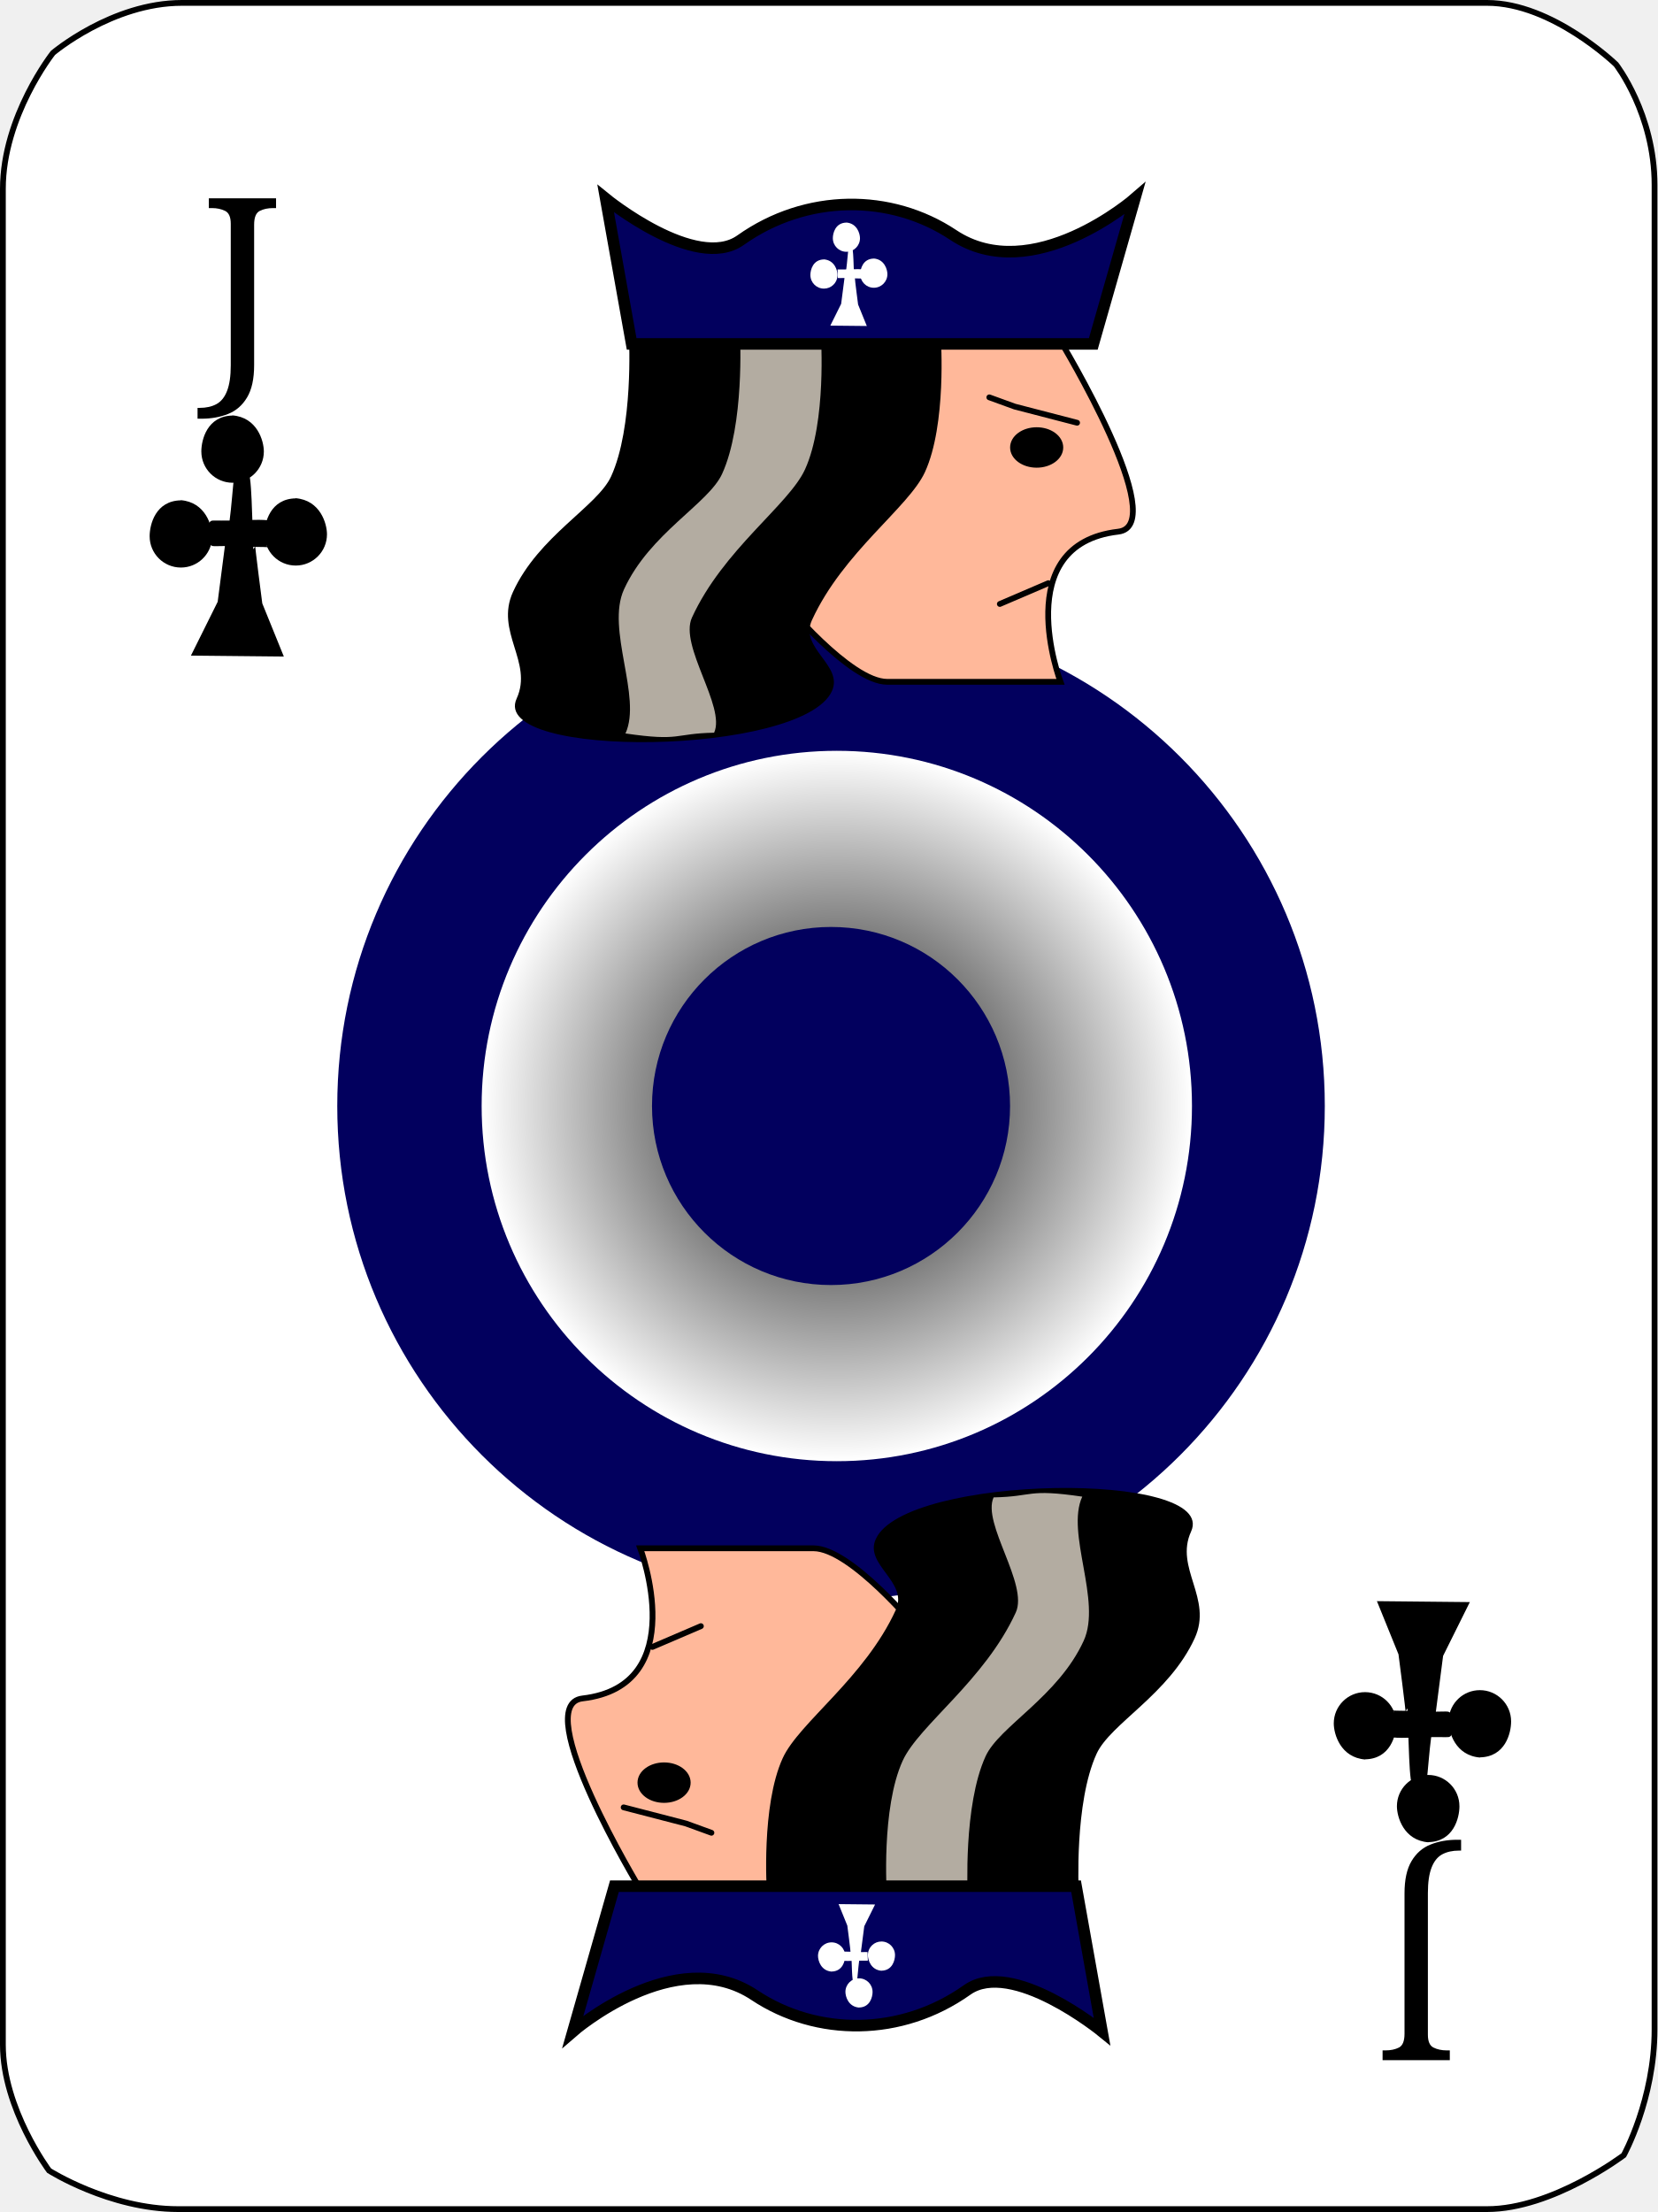
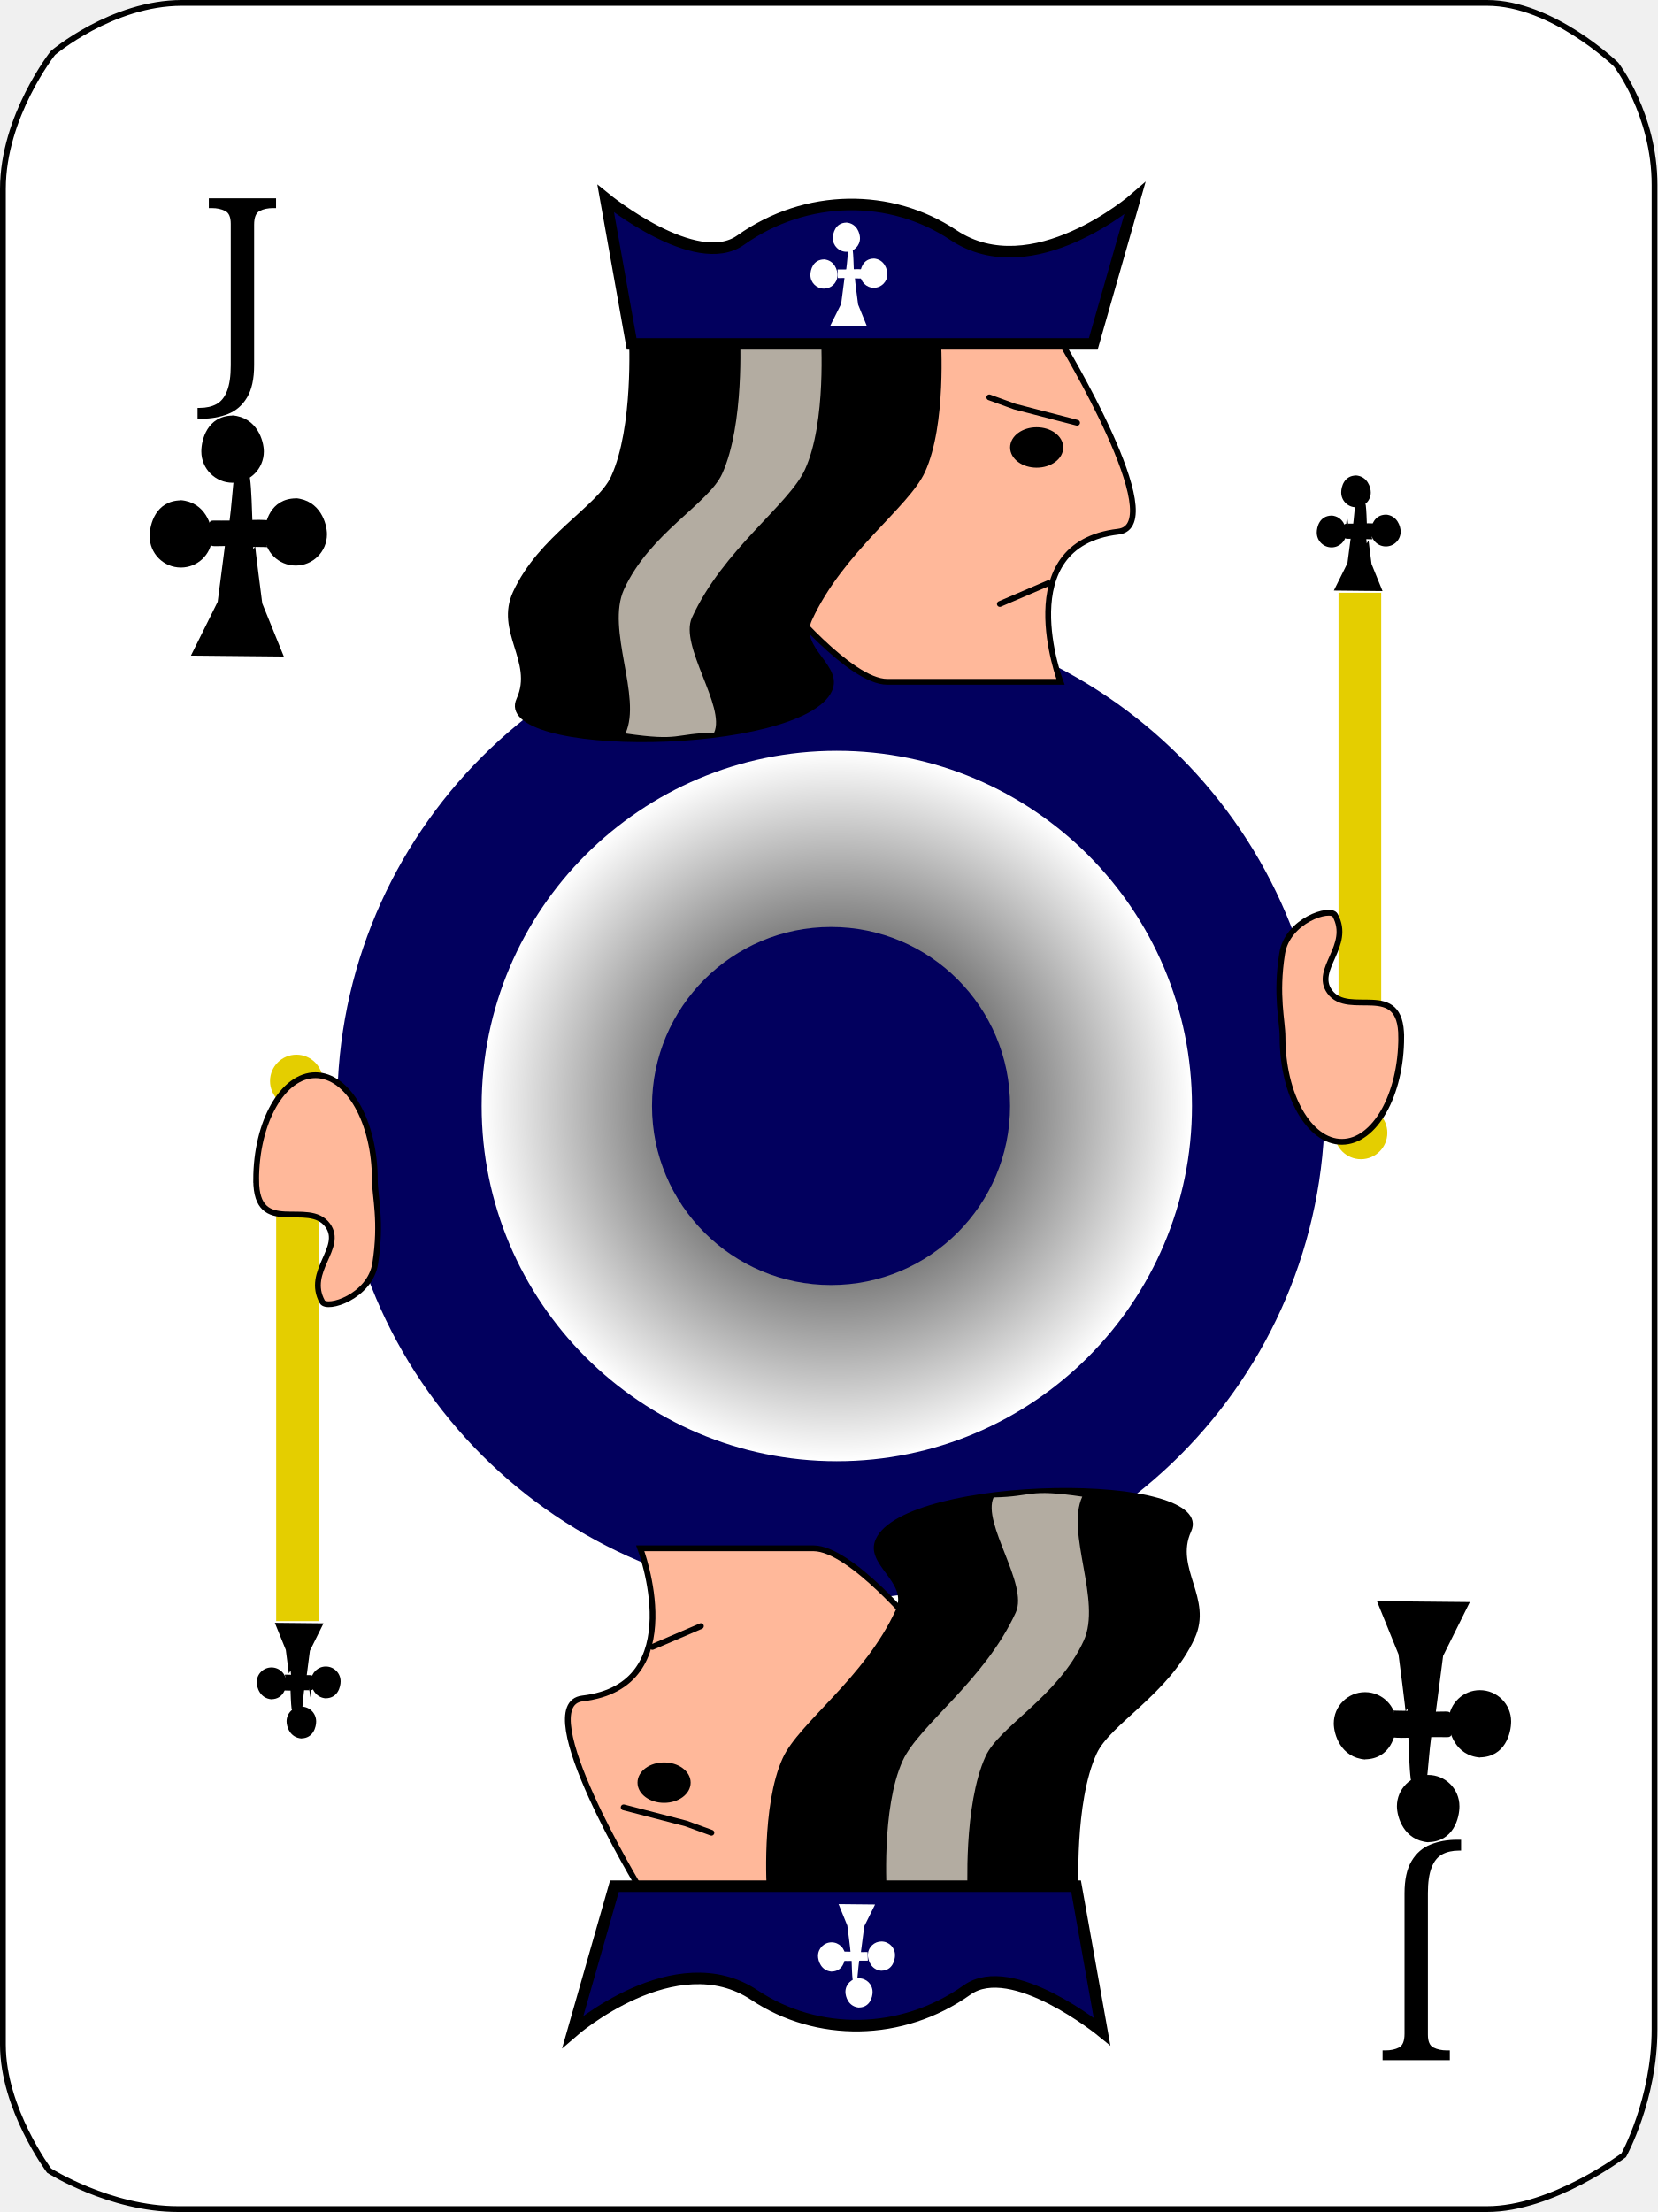
<svg xmlns="http://www.w3.org/2000/svg" version="1.1" width="143.5" height="191.5" viewBox="0,0,143.5,191.5">
  <defs>
    <radialGradient cx="240.7" cy="180" r="30.75" gradientUnits="userSpaceOnUse" id="color-1">
      <stop offset="0" stop-color="#000000" />
      <stop offset="1" stop-color="#ffffff" />
    </radialGradient>
  </defs>
  <g transform="translate(-168.25,-84.25)">
    <g data-paper-data="{&quot;isPaintingLayer&quot;:true}" fill-rule="nonzero" stroke-linejoin="miter" stroke-miterlimit="10" stroke-dasharray="" stroke-dashoffset="0" style="mix-blend-mode: normal">
      <path d="M172.5,272.167c0,0 -4,-5.345 -4,-10.9c0,-16.664 0,-97.964 0,-160.667c0,-6.283 4.333,-11.767 4.333,-11.767c0,0 5.118,-4.333 11.167,-4.333c44.1,0 96.024,0 113,0c5.659,0 11.167,5.333 11.167,5.333c0,0 3.333,4.28 3.333,10.433c0,62.312 0,141.441 0,159.667c0,6.075 -2.667,10.9 -2.667,10.9c0,0 -6.175,4.667 -11.833,4.667c-16.976,0 -69.104,0 -113.333,0c-5.919,0 -11.167,-3.333 -11.167,-3.333z" fill="#ffffff" stroke="#000000" stroke-width="0.5" stroke-linecap="butt" />
      <text transform="translate(185.5727,115.7019) scale(0.5,0.5)" font-size="40" xml:space="preserve" fill="#000000" fill-rule="nonzero" stroke="none" stroke-width="1" stroke-linecap="butt" stroke-linejoin="miter" stroke-miterlimit="10" stroke-dasharray="" stroke-dashoffset="0" font-family="Serif" font-weight="normal" text-anchor="start" style="mix-blend-mode: normal">
        <tspan x="0" dy="0">J</tspan>
      </text>
      <text transform="translate(294.5316,248.3216) rotate(-180) scale(0.5,0.5)" font-size="40" xml:space="preserve" data-paper-data="{&quot;origRot&quot;:-45}" fill="#000000" fill-rule="nonzero" stroke="none" stroke-width="1" stroke-linecap="butt" stroke-linejoin="miter" stroke-miterlimit="10" stroke-dasharray="" stroke-dashoffset="0" font-family="Serif" font-weight="normal" text-anchor="start" style="mix-blend-mode: normal">
        <tspan x="0" dy="0">J</tspan>
      </text>
      <g fill="#000000" stroke-linecap="butt">
        <path d="M185.182,140.762l2.157,-4.34c0,0 0.313,-2.449 0.665,-5.133c0.049,-0.057 -1.336,0.037 -1.327,-0.028c0.011,0.083 -0.049,-1.673 -0.054,-1.677c-0.07,-0.055 1.719,0.033 1.731,-0.053c0.205,-1.53 0.289,-3.038 0.429,-4.117c0.027,-0.206 0.836,0.079 0.864,0.285c0.129,0.951 0.165,2.662 0.211,3.819c1.398,-0.039 1.345,0.026 1.649,0.023c0.059,0.03 -0.048,1.84 -0.064,1.83c-0.038,-0.003 -0.447,-0.024 -1.359,-0.03c-0.05,0.019 0.63,5.21 0.63,5.21l1.738,4.284z" stroke="#000000" stroke-width="0.5" />
        <path d="M181.206,130.677c0,-1.021 0.513,-3.081 2.712,-3.111c0.001,0.066 0.077,1.096 0.034,1.111c-2.351,-0.01 1.993,-0.209 -0.007,-0c-0.166,-0.082 0.007,-1.058 -0.053,-1.126c2.144,0.167 2.727,2.199 2.727,3.126c0,0.065 -0.002,0.13 -0.007,0.194c-0.099,1.404 -1.27,2.513 -2.7,2.513c-1.495,0 -2.706,-1.212 -2.706,-2.706z" stroke="none" stroke-width="0" />
        <path d="M185.681,123.337c0,-1.021 0.513,-3.081 2.712,-3.111c0.001,0.066 0.077,1.096 0.034,1.111c-2.351,-0.01 1.993,-0.209 -0.007,-0c-0.166,-0.082 0.007,-1.058 -0.053,-1.126c2.144,0.167 2.727,2.199 2.727,3.126c0,1.495 -1.212,2.706 -2.706,2.706c-1.495,0 -2.706,-1.212 -2.706,-2.706z" stroke="none" stroke-width="0" />
        <path d="M191.147,130.506c0,-1.021 0.513,-3.081 2.712,-3.111c0.001,0.066 0.077,1.096 0.034,1.111c-2.351,-0.01 1.993,-0.209 -0.007,-0c-0.166,-0.082 0.007,-1.058 -0.053,-1.126c2.144,0.167 2.727,2.199 2.727,3.126c0,1.495 -1.212,2.706 -2.706,2.706c-1.495,0 -2.706,-1.212 -2.706,-2.706z" stroke="none" stroke-width="0" />
      </g>
      <g data-paper-data="{&quot;origRot&quot;:0}" fill="#000000" stroke-linecap="butt">
        <path d="M295.106,223.194l-2.157,4.34c0,0 -0.313,2.449 -0.665,5.133c-0.049,0.057 1.336,-0.037 1.327,0.028c-0.011,-0.083 0.049,1.673 0.054,1.677c0.07,0.055 -1.719,-0.033 -1.731,0.053c-0.205,1.53 -0.289,3.038 -0.429,4.117c-0.027,0.206 -0.836,-0.079 -0.864,-0.285c-0.129,-0.951 -0.165,-2.662 -0.211,-3.819c-1.398,0.039 -1.345,-0.026 -1.649,-0.023c-0.059,-0.03 0.048,-1.84 0.064,-1.83c0.038,0.003 0.447,0.024 1.359,0.03c0.05,-0.019 -0.63,-5.21 -0.63,-5.21l-1.738,-4.284z" stroke="#000000" stroke-width="0.5" />
        <path d="M299.081,233.279c0,1.021 -0.513,3.081 -2.712,3.111c-0.001,-0.066 -0.077,-1.096 -0.034,-1.111c2.351,0.01 -1.993,0.209 0.007,0c0.166,0.082 -0.007,1.058 0.053,1.126c-2.144,-0.167 -2.727,-2.199 -2.727,-3.126c0,-0.065 0.002,-0.13 0.007,-0.194c0.099,-1.404 1.27,-2.513 2.7,-2.513c1.495,0 2.706,1.212 2.706,2.706z" stroke="none" stroke-width="0" />
        <path d="M294.607,240.619c0,1.021 -0.513,3.081 -2.712,3.111c-0.001,-0.066 -0.077,-1.096 -0.034,-1.111c2.351,0.01 -1.993,0.21 0.007,0c0.166,0.082 -0.007,1.058 0.053,1.126c-2.144,-0.167 -2.727,-2.199 -2.727,-3.126c0,-1.495 1.212,-2.706 2.706,-2.706c1.495,0 2.706,1.212 2.706,2.706z" stroke="none" stroke-width="0" />
        <path d="M289.14,233.45c0,1.021 -0.513,3.081 -2.712,3.111c-0.001,-0.066 -0.077,-1.096 -0.034,-1.111c2.351,0.01 -1.993,0.209 0.007,0c0.166,0.082 -0.007,1.058 0.053,1.126c-2.144,-0.167 -2.727,-2.199 -2.727,-3.126c0,-1.495 1.212,-2.706 2.706,-2.706c1.495,0 2.706,1.212 2.706,2.706z" stroke="none" stroke-width="0" />
      </g>
      <g stroke="none" stroke-width="0" stroke-linecap="butt">
        <path d="M197.45,180c0,-23.61 19.14,-42.75 42.75,-42.75c23.61,0 42.75,19.14 42.75,42.75c0,23.61 -19.14,42.75 -42.75,42.75c-23.61,0 -42.75,-19.14 -42.75,-42.75z" fill="#02005e" />
        <path d="M209.95,180c0,-16.983 13.767,-30.75 30.75,-30.75c16.983,0 30.75,13.767 30.75,30.75c0,16.983 -13.767,30.75 -30.75,30.75c-16.983,0 -30.75,-13.767 -30.75,-30.75z" fill="url(#color-1)" />
        <path d="M224.7,180c0,-8.56 6.94,-15.5 15.5,-15.5c8.56,0 15.5,6.94 15.5,15.5c0,8.56 -6.94,15.5 -15.5,15.5c-8.56,0 -15.5,-6.94 -15.5,-15.5z" fill="#02005e" />
      </g>
      <g>
        <path d="M247.683,225.29l-0.5,22.5h-23.5c0,0 -9.659,-15.957 -5,-16.5c9.5,-1.107 5,-13 5,-13c0,0 10.705,0 15,0c3.233,0 9,7 9,7z" fill="#ffb89a" stroke="#000000" stroke-width="0.5" stroke-linecap="butt" />
        <path d="M271.371,216.845c-1.448,3.163 1.9,5.772 0.317,9.229c-2.22,4.849 -7.303,7.399 -8.495,10.002c-1.943,4.243 -1.549,11.935 -1.549,11.935h-27c0,0 -0.51,-7.438 1.375,-11.557c1.405,-3.069 7.095,-6.943 9.788,-12.826c1.121,-2.448 -2.758,-3.897 -1.728,-6.147c2.567,-5.607 29.714,-5.928 27.292,-0.637z" fill="#000000" stroke="none" stroke-width="0" stroke-linecap="butt" />
        <path d="M261.95,213.821c-1.448,3.163 1.709,9.018 0.126,12.475c-2.22,4.849 -7.303,7.399 -8.495,10.002c-1.943,4.243 -1.549,11.935 -1.549,11.935h-7c0,0 -0.51,-7.438 1.375,-11.557c1.405,-3.069 7.095,-6.943 9.788,-12.826c1.121,-2.448 -2.949,-7.716 -1.919,-9.966c3.522,-0.069 2.84,-0.772 7.674,-0.065z" fill="#b3aca1" stroke="none" stroke-width="0" stroke-linecap="butt" />
        <path d="M223.695,238.579c0,-0.828 0.918,-1.5 2.05,-1.5c1.132,0 2.05,0.672 2.05,1.5c0,0.828 -0.918,1.5 -2.05,1.5c-1.132,0 -2.05,-0.672 -2.05,-1.5z" fill="#000000" stroke="#000000" stroke-width="0.5" stroke-linecap="butt" />
        <path d="M222.245,240.719l5.4,1.4l2.2,0.8" fill="none" stroke="#000000" stroke-width="0.5" stroke-linecap="round" />
        <path d="M224.733,226.83l4.2,-1.8" fill="none" stroke="#000000" stroke-width="0.5" stroke-linecap="round" />
        <path d="M261.416,247.543l2.245,12.575c0,0 -7.788,-6.352 -11.676,-3.593c-5.695,4.042 -13.019,4.042 -18.413,0.449c-6.859,-4.569 -15.718,3.144 -15.718,3.144l3.593,-12.575z" fill="#02005e" stroke="#000000" stroke-width="1" stroke-linecap="butt" />
        <g fill="#ffffff" stroke="none" stroke-width="0" stroke-linecap="butt">
          <path d="M244.014,249.128l-0.937,1.885c0,0 -0.136,1.063 -0.289,2.229c-0.021,0.025 0.58,-0.016 0.576,0.012c-0.005,-0.036 0.021,0.727 0.023,0.728c0.03,0.024 -0.747,-0.014 -0.752,0.023c-0.089,0.664 -0.125,1.319 -0.186,1.788c-0.012,0.089 -0.363,-0.035 -0.375,-0.124c-0.056,-0.413 -0.072,-1.156 -0.092,-1.659c-0.607,0.017 -0.584,-0.011 -0.716,-0.01c-0.026,-0.013 0.021,-0.799 0.028,-0.795c0.016,0.001 0.194,0.01 0.59,0.013c0.022,-0.008 -0.274,-2.263 -0.274,-2.263l-0.755,-1.86z" />
          <path d="M245.74,253.508c0,0.443 -0.223,1.338 -1.178,1.351c-0.001,-0.029 -0.034,-0.476 -0.015,-0.483c1.021,0.004 -0.866,0.091 0.003,0c0.072,0.035 -0.003,0.459 0.023,0.489c-0.931,-0.072 -1.184,-0.955 -1.184,-1.358c0,-0.028 0.001,-0.056 0.003,-0.084c0.043,-0.61 0.552,-1.091 1.172,-1.091c0.649,0 1.175,0.526 1.175,1.175z" />
          <path d="M243.797,256.696c0,0.443 -0.223,1.338 -1.178,1.351c-0.001,-0.029 -0.034,-0.476 -0.015,-0.483c1.021,0.004 -0.866,0.091 0.003,0c0.072,0.035 -0.003,0.459 0.023,0.489c-0.931,-0.072 -1.184,-0.955 -1.184,-1.358c0,-0.649 0.526,-1.175 1.175,-1.175c0.649,0 1.175,0.526 1.175,1.175z" />
          <path d="M241.423,253.582c0,0.443 -0.223,1.338 -1.178,1.351c-0.001,-0.029 -0.034,-0.476 -0.015,-0.483c1.021,0.004 -0.866,0.091 0.003,0c0.072,0.035 -0.003,0.459 0.023,0.489c-0.931,-0.072 -1.184,-0.955 -1.184,-1.358c0,-0.649 0.526,-1.175 1.175,-1.175c0.649,0 1.175,0.526 1.175,1.175z" />
        </g>
      </g>
      <g>
        <path d="M236.065,136.278l0.5,-22.5h23.5c0,0 9.659,15.957 5,16.5c-9.5,1.107 -5,13 -5,13c0,0 -10.705,0 -15,0c-3.233,0 -9,-7 -9,-7z" fill="#ffb89a" stroke="#000000" stroke-width="0.5" stroke-linecap="butt" />
        <path d="M212.982,144.723c1.448,-3.163 -1.9,-5.772 -0.317,-9.229c2.22,-4.849 7.303,-7.399 8.495,-10.002c1.943,-4.243 1.549,-11.935 1.549,-11.935h27c0,0 0.51,7.438 -1.375,11.557c-1.405,3.069 -7.095,6.943 -9.788,12.826c-1.121,2.448 2.758,3.897 1.728,6.147c-2.567,5.607 -29.714,5.928 -27.292,0.637z" fill="#000000" stroke="none" stroke-width="0" stroke-linecap="butt" />
        <path d="M222.403,147.746c1.448,-3.163 -1.709,-9.018 -0.126,-12.475c2.22,-4.849 7.303,-7.399 8.495,-10.002c1.943,-4.243 1.549,-11.935 1.549,-11.935h7c0,0 0.51,7.438 -1.375,11.557c-1.405,3.069 -7.095,6.943 -9.788,12.826c-1.121,2.448 2.949,7.716 1.919,9.966c-3.522,0.069 -2.84,0.772 -7.674,0.065z" fill="#b3aca1" stroke="none" stroke-width="0" stroke-linecap="butt" />
        <path d="M260.054,122.989c0,0.828 -0.918,1.5 -2.05,1.5c-1.132,0 -2.05,-0.672 -2.05,-1.5c0,-0.828 0.918,-1.5 2.05,-1.5c1.132,0 2.05,0.672 2.05,1.5z" fill="#000000" stroke="#000000" stroke-width="0.5" stroke-linecap="butt" />
        <path d="M261.504,120.849l-5.4,-1.4l-2.2,-0.8" fill="none" stroke="#000000" stroke-width="0.5" stroke-linecap="round" />
-         <path d="M259.015,134.738l-4.2,1.8" fill="none" stroke="#000000" stroke-width="0.5" stroke-linecap="round" />
+         <path d="M254.815,136.538l4.2,-1.8" fill="none" stroke="#000000" stroke-width="0.5" stroke-linecap="round" />
        <path d="M222.937,114.024l-2.245,-12.575c0,0 7.788,6.352 11.676,3.593c5.695,-4.042 13.019,-4.042 18.413,-0.449c6.859,4.569 15.718,-3.144 15.718,-3.144l-3.593,12.575z" fill="#02005e" stroke="#000000" stroke-width="1" stroke-linecap="butt" />
        <g fill="#ffffff" stroke="none" stroke-width="0" stroke-linecap="butt">
          <path d="M240.139,112.44l0.937,-1.885c0,0 0.136,-1.063 0.289,-2.229c0.021,-0.025 -0.58,0.016 -0.576,-0.012c0.005,0.036 -0.021,-0.727 -0.023,-0.728c-0.03,-0.024 0.747,0.014 0.752,-0.023c0.089,-0.664 0.125,-1.319 0.186,-1.788c0.012,-0.089 0.363,0.035 0.375,0.124c0.056,0.413 0.072,1.156 0.092,1.659c0.607,-0.017 0.584,0.011 0.716,0.01c0.026,0.013 -0.021,0.799 -0.028,0.795c-0.016,-0.001 -0.194,-0.01 -0.59,-0.013c-0.022,0.008 0.274,2.263 0.274,2.263l0.755,1.86z" />
          <path d="M238.412,108.06c0,-0.443 0.223,-1.338 1.178,-1.351c0.001,0.029 0.034,0.476 0.015,0.483c-1.021,-0.004 0.866,-0.091 -0.003,-0c-0.072,-0.035 0.003,-0.459 -0.023,-0.489c0.931,0.072 1.184,0.955 1.184,1.358c0,0.028 -0.001,0.056 -0.003,0.084c-0.043,0.61 -0.552,1.091 -1.172,1.091c-0.649,0 -1.175,-0.526 -1.175,-1.175z" />
          <path d="M240.356,104.872c0,-0.443 0.223,-1.338 1.178,-1.351c0.001,0.029 0.034,0.476 0.015,0.483c-1.021,-0.004 0.866,-0.091 -0.003,-0c-0.072,-0.035 0.003,-0.459 -0.023,-0.489c0.931,0.072 1.184,0.955 1.184,1.358c0,0.649 -0.526,1.175 -1.175,1.175c-0.649,0 -1.175,-0.526 -1.175,-1.175z" />
          <path d="M242.73,107.986c0,-0.443 0.223,-1.338 1.178,-1.351c0.001,0.029 0.034,0.476 0.015,0.483c-1.021,-0.004 0.866,-0.091 -0.003,-0c-0.072,-0.035 0.003,-0.459 -0.023,-0.489c0.931,0.072 1.184,0.955 1.184,1.358c0,0.649 -0.526,1.175 -1.175,1.175c-0.649,0 -1.175,-0.526 -1.175,-1.175z" />
        </g>
      </g>
+       <g stroke-linecap="butt">
+         <path d="M196.198,177.841c0,1.261 -1.022,2.284 -2.284,2.284c-1.261,0 -2.284,-1.022 -2.284,-2.284c0,-1.261 1.022,-2.284 2.284,-2.284c1.261,0 2.284,1.022 2.284,2.284z" fill="#e4ce00" stroke="none" stroke-width="0" />
+         <path d="M195.855,183.58v41.017h-3.694v-41.017z" fill="#e4ce00" stroke="#02005e" stroke-width="0" />
+         <path d="M190.427,186.4c0,-5.007 2.3,-9.066 5.138,-9.066c2.837,0 5.138,4.059 5.138,9.066c0,1.421 0.609,3.58 0.033,7.234c-0.454,2.879 -4.181,4.05 -4.585,3.316c-1.457,-2.646 1.874,-4.667 0.476,-6.612c-1.656,-2.304 -6.199,1.07 -6.199,-3.938z" fill="#ffb89a" stroke="#000000" stroke-width="0.5" />
+         <path d="M195.859,225.034l-1.02,2.053c0,0 -0.148,1.158 -0.315,2.428c-0.023,0.027 0.632,-0.017 0.627,0.013c-0.005,-0.039 0.023,0.792 0.025,0.793c0.033,0.026 -0.813,-0.015 -0.819,0.025c-0.097,0.724 -0.137,1.437 -0.203,1.948c-0.013,0.097 -0.396,-0.038 -0.409,-0.135c-0.061,-0.45 -0.078,-1.259 -0.1,-1.807c-0.661,0.019 -0.636,-0.012 -0.78,-0.011c-0.028,-0.014 0.022,-0.87 0.03,-0.866c0.018,0.002 0.212,0.011 0.643,0.014c0.024,-0.009 -0.298,-2.465 -0.298,-2.465l-0.822,-2.026z" fill="#000000" stroke="#000000" stroke-width="0.5" />
+         <path d="M197.74,229.804c0,0.483 -0.243,1.457 -1.283,1.472c-0.001,-0.031 -0.037,-0.518 -0.016,-0.526c1.112,0.005 -0.943,0.099 0.003,0c0.078,0.039 -0.003,0.5 0.025,0.533c-1.014,-0.079 -1.29,-1.04 -1.29,-1.479c0,-0.031 0.001,-0.061 0.003,-0.092c0.047,-0.664 0.601,-1.188 1.277,-1.188c0.707,0 1.28,0.573 1.28,1.28z" fill="#000000" stroke="none" stroke-width="0" />
+         <path d="M195.623,233.276c0,0.483 -0.243,1.457 -1.283,1.472c-0.001,-0.031 -0.037,-0.518 -0.016,-0.526c1.112,0.005 -0.943,0.099 0.003,0c0.078,0.039 -0.003,0.5 0.025,0.533c-1.014,-0.079 -1.29,-1.04 -1.29,-1.479c0,-0.707 0.573,-1.28 1.28,-1.28c0.707,0 1.28,0.573 1.28,1.28z" fill="#000000" stroke="none" stroke-width="0" />
+         <path d="M193.038,229.885c0,0.483 -0.243,1.457 -1.283,1.472c-0.001,-0.031 -0.037,-0.518 -0.016,-0.526c1.112,0.005 -0.943,0.099 0.003,0c0.078,0.039 -0.003,0.5 0.025,0.533c-1.014,-0.079 -1.29,-1.04 -1.29,-1.479c0,-0.707 0.573,-1.28 1.28,-1.28c0.707,0 1.28,0.573 1.28,1.28z" fill="#000000" stroke="none" stroke-width="0" />
+         <g>
+           <g fill="#e4ce00" stroke-width="0">
+             <path d="M284.139,176.582v-41.017h3.694v41.017z" stroke="#02005e" />
+             <path d="M283.795,182.321c0,-1.261 1.022,-2.284 2.284,-2.284c1.261,0 2.284,1.022 2.284,2.284c0,1.261 -1.022,2.284 -2.284,2.284c-1.261,0 -2.284,-1.022 -2.284,-2.284z" stroke="none" />
+           </g>
+           <path d="M289.567,174.035c0,5.007 -2.3,9.066 -5.138,9.066c-2.837,0 -5.138,-4.059 -5.138,-9.066c0,-1.421 -0.609,-3.58 -0.033,-7.234c0.454,-2.879 4.181,-4.05 4.585,-3.316c1.457,2.646 -1.874,4.667 -0.476,6.612c1.656,2.304 6.199,-1.07 6.199,3.938z" fill="#ffb89a" stroke="#000000" stroke-width="0.5" />
+           <path d="M284.37,126.886c0,-0.483 0.243,-1.457 1.283,-1.472c0.001,0.031 0.037,0.518 0.016,0.526c-1.112,-0.005 0.943,-0.099 -0.003,-0c-0.078,-0.039 0.003,-0.5 -0.025,-0.533c1.014,0.079 1.29,1.04 1.29,1.479c0,0.707 -0.573,1.28 -1.28,1.28c-0.707,0 -1.28,-0.573 -1.28,-1.28z" fill="#000000" stroke="none" stroke-width="0" />
+           <path d="M284.134,135.128l1.02,-2.053c0,0 0.148,-1.158 0.315,-2.428c0.023,-0.027 -0.632,0.017 -0.627,-0.013c0.005,0.039 -0.023,-0.792 -0.025,-0.793c-0.033,-0.026 0.813,0.015 0.819,-0.025c0.097,-0.724 0.137,-1.437 0.203,-1.948c0.013,-0.097 0.396,0.038 0.409,0.135c0.061,0.45 0.078,1.259 0.1,1.807c0.661,-0.019 0.636,0.012 0.78,0.011c0.028,0.014 -0.022,0.87 -0.03,0.866c-0.018,-0.002 -0.212,-0.011 -0.643,-0.014c-0.024,0.009 0.298,2.465 0.298,2.465l0.822,2.026z" fill="#000000" stroke="#000000" stroke-width="0.5" />
+           <path d="M282.254,130.358c0,-0.483 0.243,-1.457 1.283,-1.472c0.001,0.031 0.037,0.518 0.016,0.526c-1.112,-0.005 0.943,-0.099 -0.003,-0c-0.078,-0.039 0.003,-0.5 -0.025,-0.533c1.014,0.079 1.29,1.04 1.29,1.479c0,0.031 -0.001,0.061 -0.003,0.092c-0.047,0.664 -0.601,1.188 -1.277,1.188c-0.707,0 -1.28,-0.573 -1.28,-1.28z" fill="#000000" stroke="none" stroke-width="0" />
+           <path d="M286.956,130.277c0,-0.483 0.243,-1.457 1.283,-1.472c0.001,0.031 0.037,0.518 0.016,0.526c-1.112,-0.005 0.943,-0.099 -0.003,-0c-0.078,-0.039 0.003,-0.5 -0.025,-0.533c1.014,0.079 1.29,1.04 1.29,1.479c0,0.707 -0.573,1.28 -1.28,1.28c-0.707,0 -1.28,-0.573 -1.28,-1.28z" fill="#000000" stroke="none" stroke-width="0" />
+         </g>
+       </g>
    </g>
  </g>
</svg>
